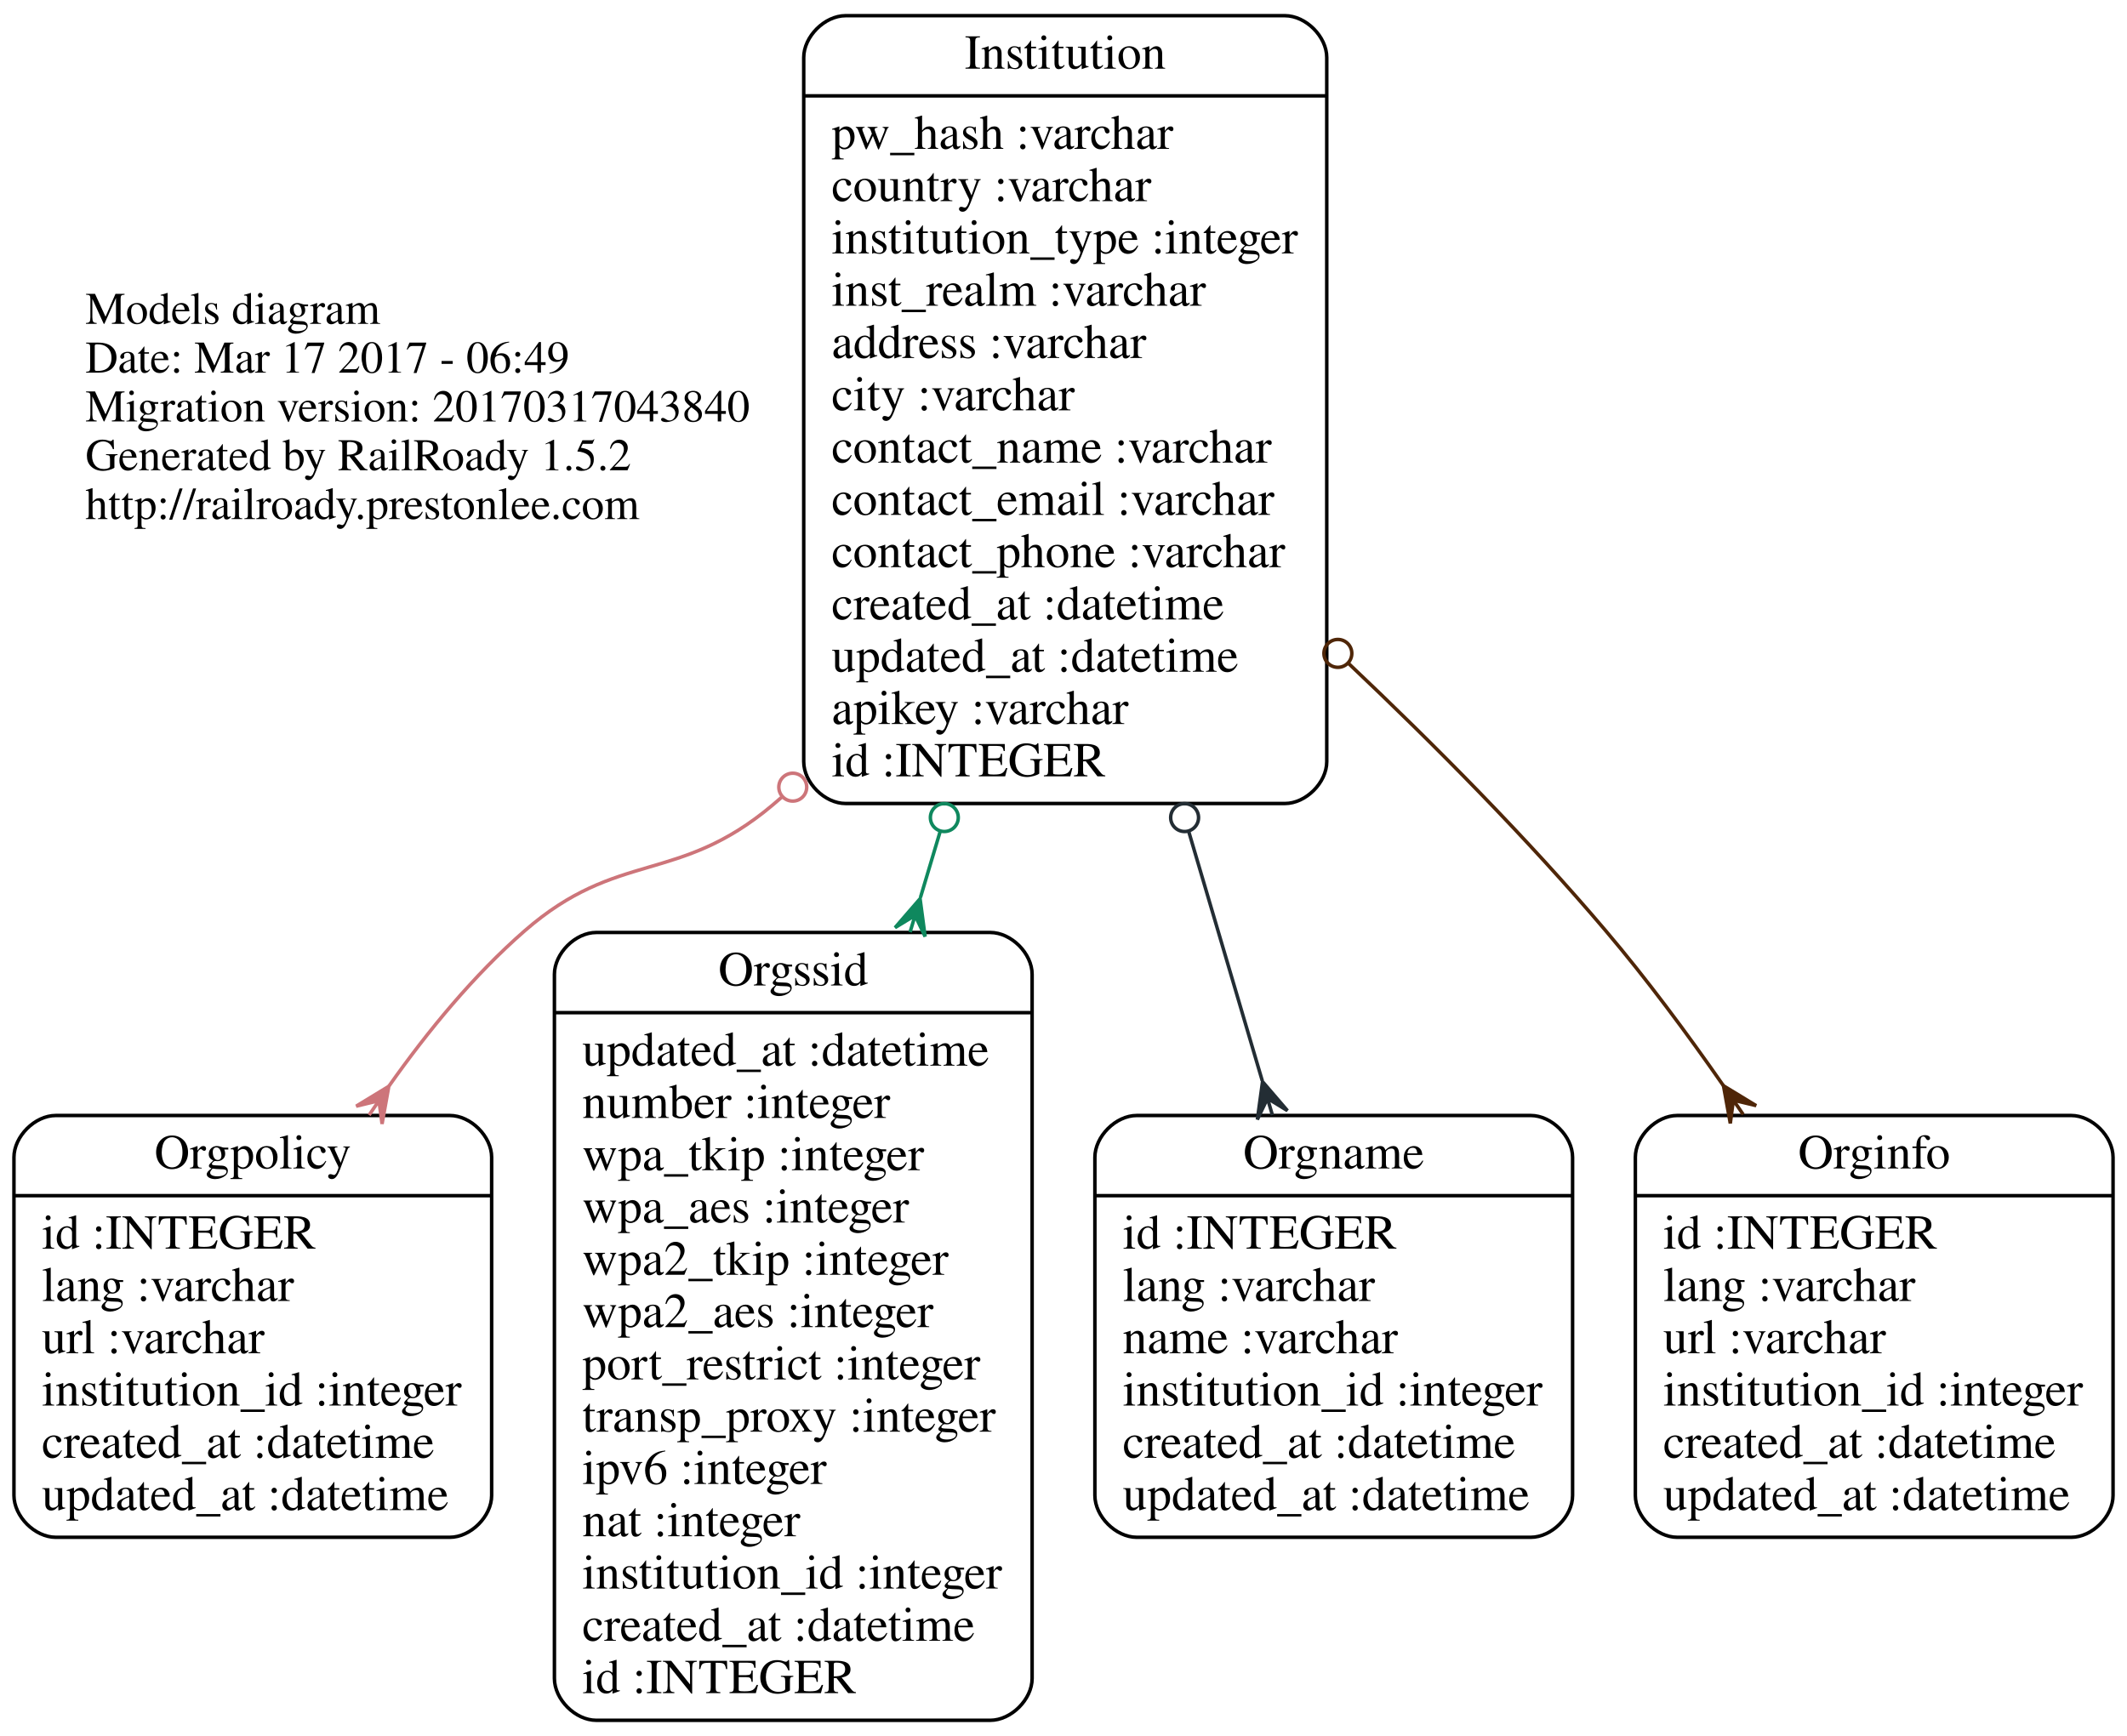
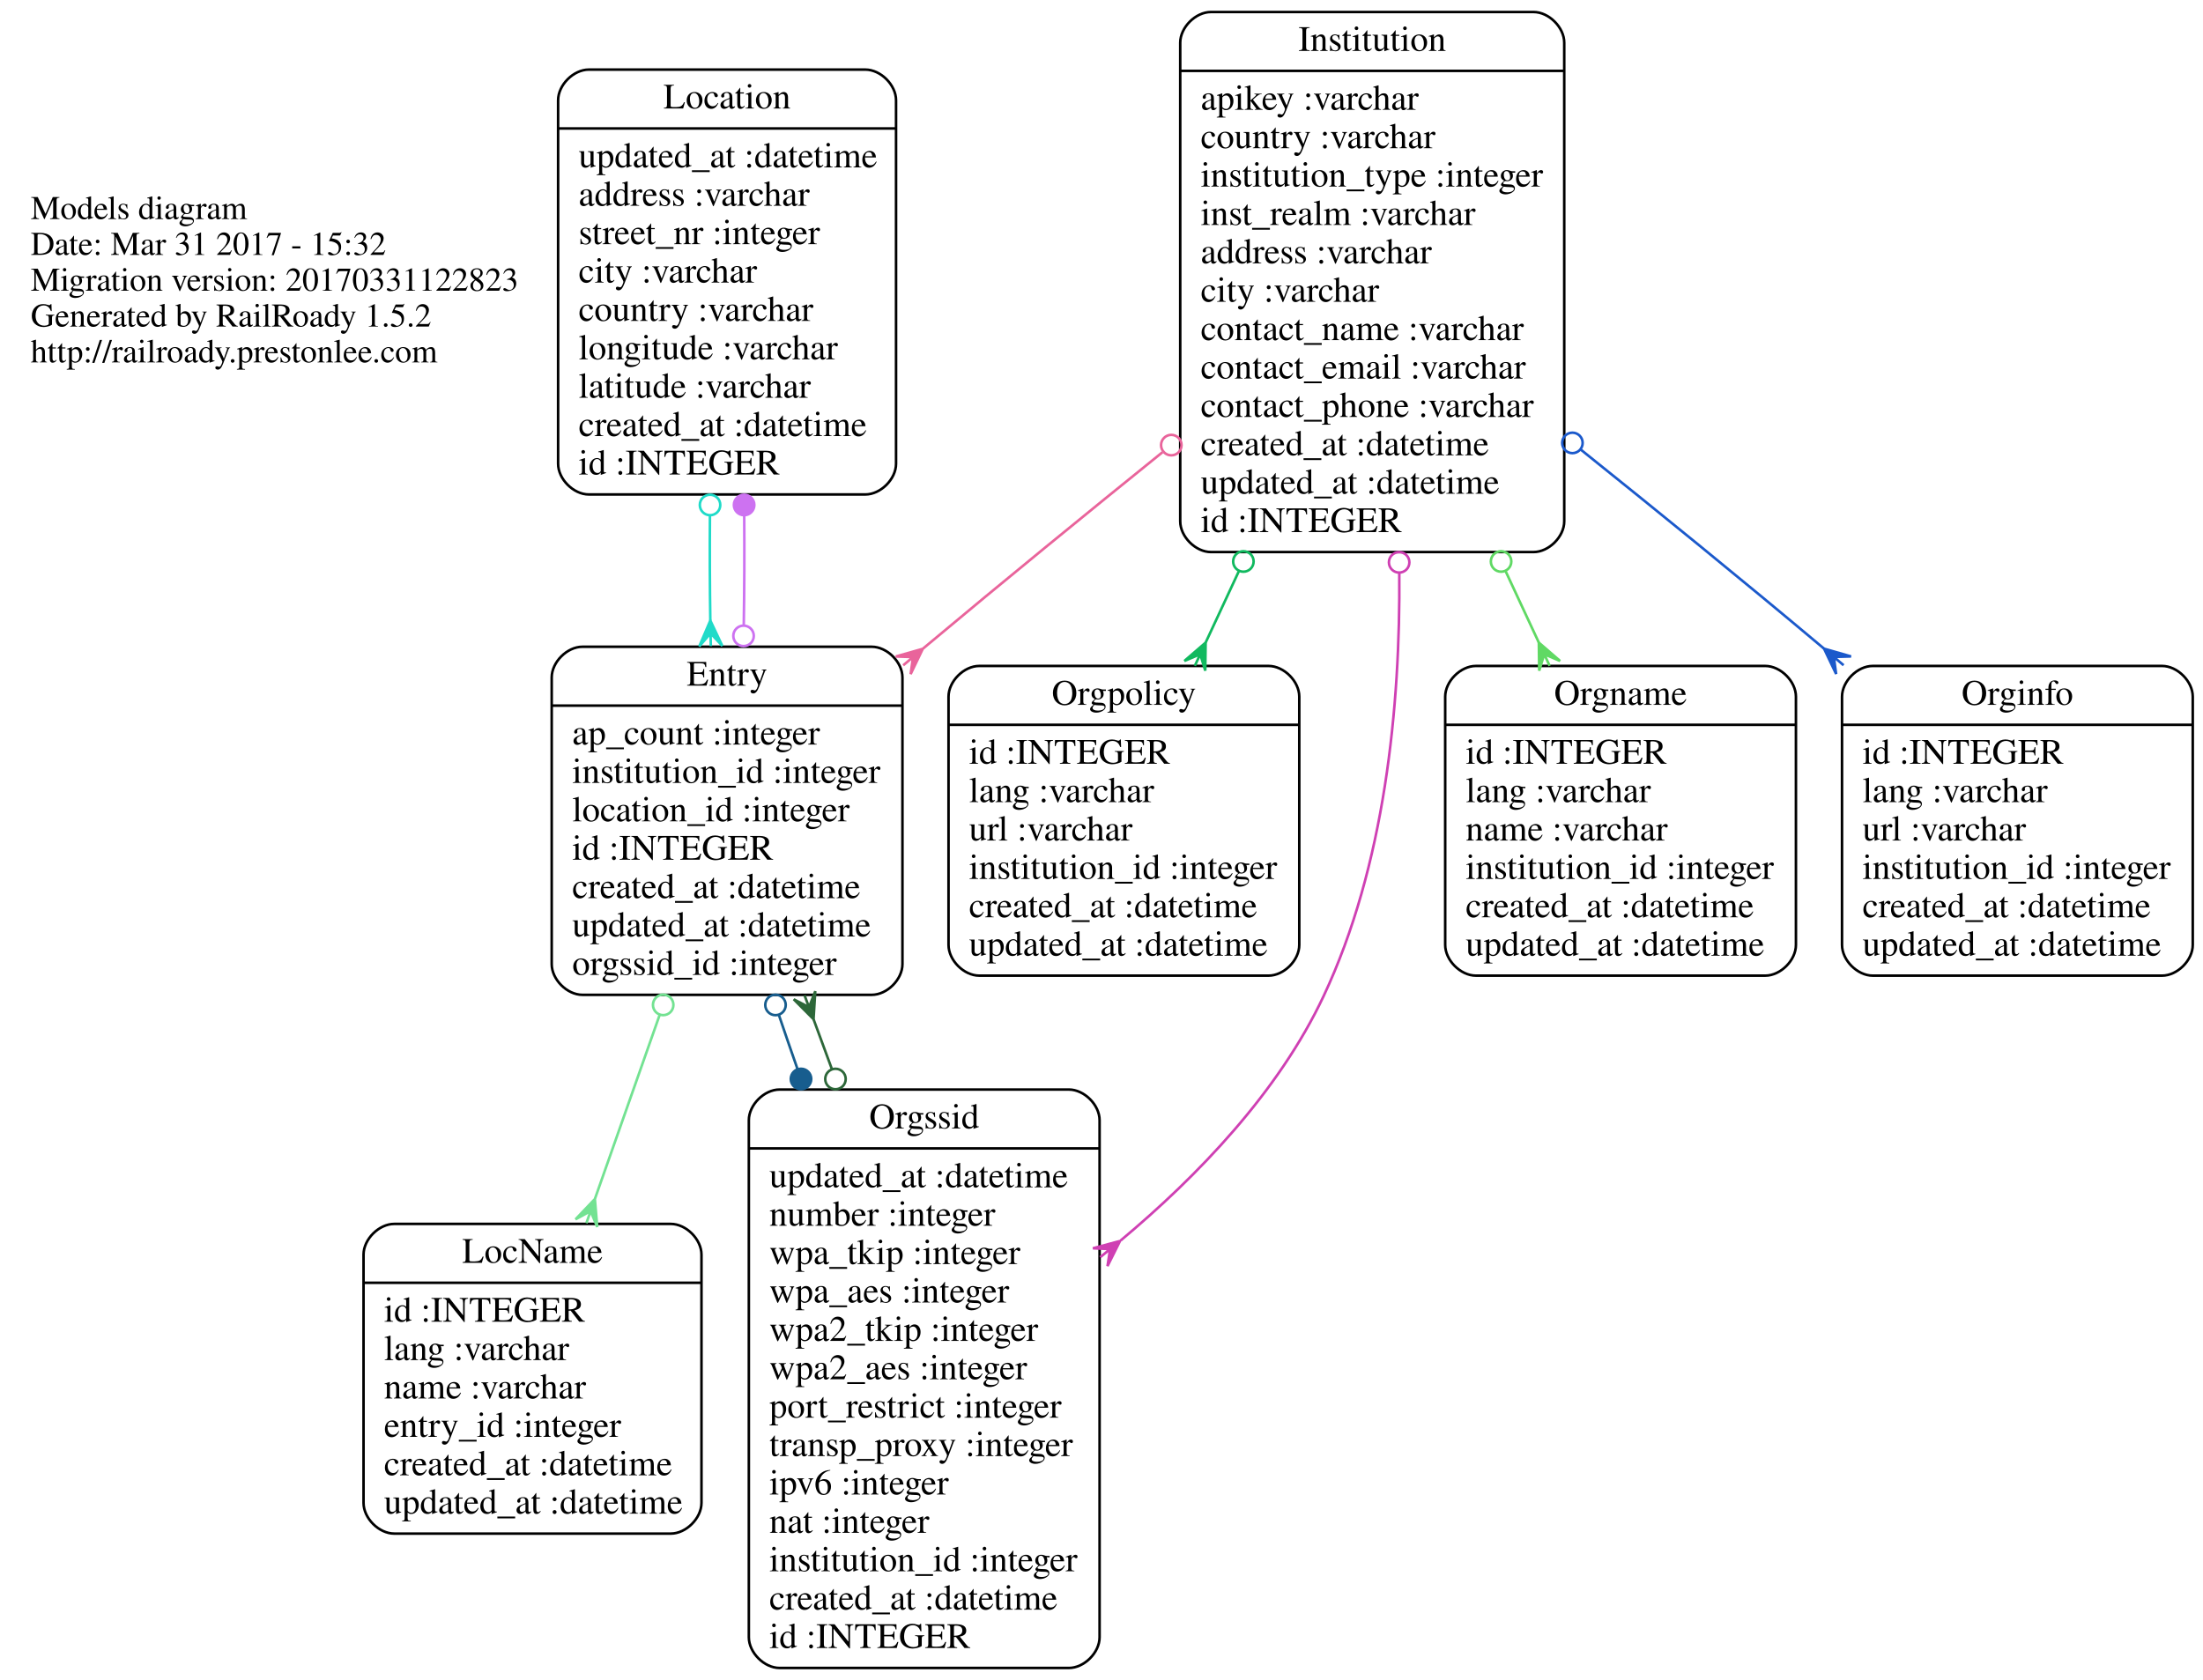
- <svg xmlns="http://www.w3.org/2000/svg" width="610pt" height="498pt" viewBox="0.00 0.00 610.00 498.00">
-   <g id="graph0" class="graph" transform="scale(1 1) rotate(0) translate(4 494)">
-     <polygon fill="none" stroke="none" points="-4,4 -4,-494 606,-494 606,4 -4,4" />
+ <svg xmlns="http://www.w3.org/2000/svg" width="860pt" height="656pt" viewBox="0.00 0.00 860.50 656.00">
+   <g id="graph0" class="graph" transform="scale(1 1) rotate(0) translate(4 652)">
+     <polygon fill="none" stroke="none" points="-4,4 -4,-652 856.5,-652 856.5,4 -4,4" />
    <g id="node1" class="node">
-       <text text-anchor="start" x="20.5" y="-401.1" font-family="Times,serif" font-size="13.00">Models diagram</text>
-       <text text-anchor="start" x="20.5" y="-387.1" font-family="Times,serif" font-size="13.00">Date: Mar 17 2017 - 06:49</text>
-       <text text-anchor="start" x="20.5" y="-373.1" font-family="Times,serif" font-size="13.00">Migration version: 20170317043840</text>
-       <text text-anchor="start" x="20.5" y="-359.1" font-family="Times,serif" font-size="13.00">Generated by RailRoady 1.5.2</text>
-       <text text-anchor="start" x="20.5" y="-345.1" font-family="Times,serif" font-size="13.00">http://railroady.prestonlee.com</text>
+       <text text-anchor="start" x="8" y="-566.6" font-family="Times,serif" font-size="13.00">Models diagram</text>
+       <text text-anchor="start" x="8" y="-552.6" font-family="Times,serif" font-size="13.00">Date: Mar 31 2017 - 15:32</text>
+       <text text-anchor="start" x="8" y="-538.6" font-family="Times,serif" font-size="13.00">Migration version: 20170331122823</text>
+       <text text-anchor="start" x="8" y="-524.6" font-family="Times,serif" font-size="13.00">Generated by RailRoady 1.5.2</text>
+       <text text-anchor="start" x="8" y="-510.6" font-family="Times,serif" font-size="13.00">http://railroady.prestonlee.com</text>
    </g>
    <g id="node2" class="node">
-       <path fill="none" stroke="black" d="M238.5,-263.5C238.5,-263.5 364.5,-263.5 364.5,-263.5 370.5,-263.5 376.5,-269.5 376.5,-275.5 376.5,-275.5 376.5,-477.5 376.5,-477.5 376.5,-483.5 370.5,-489.5 364.5,-489.5 364.5,-489.5 238.5,-489.5 238.5,-489.5 232.5,-489.5 226.5,-483.5 226.5,-477.5 226.5,-477.5 226.5,-275.5 226.5,-275.5 226.5,-269.5 232.5,-263.5 238.5,-263.5" />
-       <text text-anchor="middle" x="301.5" y="-474.3" font-family="Times,serif" font-size="14.00">Institution</text>
-       <polyline fill="none" stroke="black" points="226.5,-466.5 376.5,-466.5 " />
-       <text text-anchor="start" x="234.5" y="-451.3" font-family="Times,serif" font-size="14.00">pw_hash :varchar</text>
-       <text text-anchor="start" x="234.5" y="-436.3" font-family="Times,serif" font-size="14.00">country :varchar</text>
-       <text text-anchor="start" x="234.5" y="-421.3" font-family="Times,serif" font-size="14.00">institution_type :integer</text>
-       <text text-anchor="start" x="234.5" y="-406.3" font-family="Times,serif" font-size="14.00">inst_realm :varchar</text>
-       <text text-anchor="start" x="234.5" y="-391.3" font-family="Times,serif" font-size="14.00">address :varchar</text>
-       <text text-anchor="start" x="234.5" y="-376.3" font-family="Times,serif" font-size="14.00">city :varchar</text>
-       <text text-anchor="start" x="234.5" y="-361.3" font-family="Times,serif" font-size="14.00">contact_name :varchar</text>
-       <text text-anchor="start" x="234.5" y="-346.3" font-family="Times,serif" font-size="14.00">contact_email :varchar</text>
-       <text text-anchor="start" x="234.5" y="-331.3" font-family="Times,serif" font-size="14.00">contact_phone :varchar</text>
-       <text text-anchor="start" x="234.5" y="-316.3" font-family="Times,serif" font-size="14.00">created_at :datetime</text>
-       <text text-anchor="start" x="234.5" y="-301.3" font-family="Times,serif" font-size="14.00">updated_at :datetime</text>
-       <text text-anchor="start" x="234.5" y="-286.3" font-family="Times,serif" font-size="14.00">apikey :varchar</text>
-       <text text-anchor="start" x="234.5" y="-271.3" font-family="Times,serif" font-size="14.00">id :INTEGER</text>
+       <path fill="none" stroke="black" d="M226,-459C226,-459 334,-459 334,-459 340,-459 346,-465 346,-471 346,-471 346,-613 346,-613 346,-619 340,-625 334,-625 334,-625 226,-625 226,-625 220,-625 214,-619 214,-613 214,-613 214,-471 214,-471 214,-465 220,-459 226,-459" />
+       <text text-anchor="middle" x="280" y="-609.8" font-family="Times,serif" font-size="14.00">Location</text>
+       <polyline fill="none" stroke="black" points="214,-602 346,-602 " />
+       <text text-anchor="start" x="222" y="-586.8" font-family="Times,serif" font-size="14.00">updated_at :datetime</text>
+       <text text-anchor="start" x="222" y="-571.8" font-family="Times,serif" font-size="14.00">address :varchar</text>
+       <text text-anchor="start" x="222" y="-556.8" font-family="Times,serif" font-size="14.00">street_nr :integer</text>
+       <text text-anchor="start" x="222" y="-541.8" font-family="Times,serif" font-size="14.00">city :varchar</text>
+       <text text-anchor="start" x="222" y="-526.8" font-family="Times,serif" font-size="14.00">country :varchar</text>
+       <text text-anchor="start" x="222" y="-511.8" font-family="Times,serif" font-size="14.00">longitude :varchar</text>
+       <text text-anchor="start" x="222" y="-496.8" font-family="Times,serif" font-size="14.00">latitude :varchar</text>
+       <text text-anchor="start" x="222" y="-481.8" font-family="Times,serif" font-size="14.00">created_at :datetime</text>
+       <text text-anchor="start" x="222" y="-466.8" font-family="Times,serif" font-size="14.00">id :INTEGER</text>
    </g>
    <g id="node3" class="node">
-       <path fill="none" stroke="black" d="M12,-53C12,-53 125,-53 125,-53 131,-53 137,-59 137,-65 137,-65 137,-162 137,-162 137,-168 131,-174 125,-174 125,-174 12,-174 12,-174 6,-174 0,-168 0,-162 0,-162 0,-65 0,-65 0,-59 6,-53 12,-53" />
-       <text text-anchor="middle" x="68.5" y="-158.8" font-family="Times,serif" font-size="14.00">Orgpolicy</text>
-       <polyline fill="none" stroke="black" points="0,-151 137,-151 " />
-       <text text-anchor="start" x="8" y="-135.8" font-family="Times,serif" font-size="14.00">id :INTEGER</text>
-       <text text-anchor="start" x="8" y="-120.8" font-family="Times,serif" font-size="14.00">lang :varchar</text>
-       <text text-anchor="start" x="8" y="-105.8" font-family="Times,serif" font-size="14.00">url :varchar</text>
-       <text text-anchor="start" x="8" y="-90.8" font-family="Times,serif" font-size="14.00">institution_id :integer</text>
-       <text text-anchor="start" x="8" y="-75.8" font-family="Times,serif" font-size="14.00">created_at :datetime</text>
-       <text text-anchor="start" x="8" y="-60.8" font-family="Times,serif" font-size="14.00">updated_at :datetime</text>
+       <path fill="none" stroke="black" d="M223.5,-263.5C223.5,-263.5 336.5,-263.5 336.5,-263.5 342.5,-263.5 348.5,-269.5 348.5,-275.5 348.5,-275.5 348.5,-387.5 348.5,-387.5 348.5,-393.5 342.5,-399.5 336.5,-399.5 336.5,-399.5 223.5,-399.5 223.5,-399.5 217.5,-399.5 211.5,-393.5 211.5,-387.5 211.5,-387.5 211.5,-275.5 211.5,-275.5 211.5,-269.5 217.5,-263.5 223.5,-263.5" />
+       <text text-anchor="middle" x="280" y="-384.3" font-family="Times,serif" font-size="14.00">Entry</text>
+       <polyline fill="none" stroke="black" points="211.5,-376.5 348.5,-376.5 " />
+       <text text-anchor="start" x="219.5" y="-361.3" font-family="Times,serif" font-size="14.00">ap_count :integer</text>
+       <text text-anchor="start" x="219.5" y="-346.3" font-family="Times,serif" font-size="14.00">institution_id :integer</text>
+       <text text-anchor="start" x="219.5" y="-331.3" font-family="Times,serif" font-size="14.00">location_id :integer</text>
+       <text text-anchor="start" x="219.5" y="-316.3" font-family="Times,serif" font-size="14.00">id :INTEGER</text>
+       <text text-anchor="start" x="219.5" y="-301.3" font-family="Times,serif" font-size="14.00">created_at :datetime</text>
+       <text text-anchor="start" x="219.5" y="-286.3" font-family="Times,serif" font-size="14.00">updated_at :datetime</text>
+       <text text-anchor="start" x="219.5" y="-271.3" font-family="Times,serif" font-size="14.00">orgssid_id :integer</text>
+     </g>
+     <g id="edge1" class="edge">
+       <path fill="none" stroke="#20dbc9" d="M273.303,-450.569C273.198,-436.975 273.249,-423.062 273.455,-409.777" />
+       <ellipse fill="none" stroke="#20dbc9" cx="273.347" cy="-454.895" rx="4" ry="4" />
+       <polygon fill="#20dbc9" stroke="#20dbc9" points="273.455,-409.754 278.142,-399.84 273.549,-404.755 273.643,-399.755 273.643,-399.755 273.643,-399.755 273.549,-404.755 269.144,-399.671 273.455,-409.754 273.455,-409.754" />
+     </g>
+     <g id="edge2" class="edge">
+       <path fill="none" stroke="#cd72f1" d="M286.514,-407.828C286.746,-421.697 286.807,-436.309 286.697,-450.569" />
+       <ellipse fill="none" stroke="#cd72f1" cx="286.435" cy="-403.755" rx="4" ry="4" />
+       <ellipse fill="#cd72f1" stroke="#cd72f1" cx="286.653" cy="-454.895" rx="4" ry="4" />
+     </g>
+     <g id="node6" class="node">
+       <path fill="none" stroke="black" d="M300.5,-0.5C300.5,-0.5 413.5,-0.5 413.5,-0.5 419.5,-0.5 425.5,-6.5 425.5,-12.5 425.5,-12.5 425.5,-214.5 425.5,-214.5 425.5,-220.5 419.5,-226.5 413.5,-226.5 413.5,-226.5 300.5,-226.5 300.5,-226.5 294.5,-226.5 288.5,-220.5 288.5,-214.5 288.5,-214.5 288.5,-12.5 288.5,-12.5 288.5,-6.5 294.5,-0.5 300.5,-0.5" />
+       <text text-anchor="middle" x="357" y="-211.3" font-family="Times,serif" font-size="14.00">Orgssid</text>
+       <polyline fill="none" stroke="black" points="288.5,-203.5 425.5,-203.5 " />
+       <text text-anchor="start" x="296.5" y="-188.3" font-family="Times,serif" font-size="14.00">updated_at :datetime</text>
+       <text text-anchor="start" x="296.5" y="-173.3" font-family="Times,serif" font-size="14.00">number :integer</text>
+       <text text-anchor="start" x="296.5" y="-158.3" font-family="Times,serif" font-size="14.00">wpa_tkip :integer</text>
+       <text text-anchor="start" x="296.5" y="-143.3" font-family="Times,serif" font-size="14.00">wpa_aes :integer</text>
+       <text text-anchor="start" x="296.5" y="-128.3" font-family="Times,serif" font-size="14.00">wpa2_tkip :integer</text>
+       <text text-anchor="start" x="296.5" y="-113.3" font-family="Times,serif" font-size="14.00">wpa2_aes :integer</text>
+       <text text-anchor="start" x="296.5" y="-98.3" font-family="Times,serif" font-size="14.00">port_restrict :integer</text>
+       <text text-anchor="start" x="296.5" y="-83.3" font-family="Times,serif" font-size="14.00">transp_proxy :integer</text>
+       <text text-anchor="start" x="296.5" y="-68.3" font-family="Times,serif" font-size="14.00">ipv6 :integer</text>
+       <text text-anchor="start" x="296.5" y="-53.3" font-family="Times,serif" font-size="14.00">nat :integer</text>
+       <text text-anchor="start" x="296.5" y="-38.3" font-family="Times,serif" font-size="14.00">institution_id :integer</text>
+       <text text-anchor="start" x="296.5" y="-23.3" font-family="Times,serif" font-size="14.00">created_at :datetime</text>
+       <text text-anchor="start" x="296.5" y="-8.3" font-family="Times,serif" font-size="14.00">id :INTEGER</text>
+     </g>
+     <g id="edge4" class="edge">
+       <path fill="none" stroke="#175d8e" d="M300.24,-255.601C302.557,-248.754 304.984,-241.711 307.476,-234.596" />
+       <ellipse fill="none" stroke="#175d8e" cx="298.914" cy="-259.549" rx="4" ry="4" />
+       <ellipse fill="#175d8e" stroke="#175d8e" cx="308.874" cy="-230.627" rx="4" ry="4" />
+     </g>
+     <g id="node7" class="node">
+       <path fill="none" stroke="black" d="M150,-53C150,-53 258,-53 258,-53 264,-53 270,-59 270,-65 270,-65 270,-162 270,-162 270,-168 264,-174 258,-174 258,-174 150,-174 150,-174 144,-174 138,-168 138,-162 138,-162 138,-65 138,-65 138,-59 144,-53 150,-53" />
+       <text text-anchor="middle" x="204" y="-158.8" font-family="Times,serif" font-size="14.00">LocName</text>
+       <polyline fill="none" stroke="black" points="138,-151 270,-151 " />
+       <text text-anchor="start" x="146" y="-135.8" font-family="Times,serif" font-size="14.00">id :INTEGER</text>
+       <text text-anchor="start" x="146" y="-120.8" font-family="Times,serif" font-size="14.00">lang :varchar</text>
+       <text text-anchor="start" x="146" y="-105.8" font-family="Times,serif" font-size="14.00">name :varchar</text>
+       <text text-anchor="start" x="146" y="-90.8" font-family="Times,serif" font-size="14.00">entry_id :integer</text>
+       <text text-anchor="start" x="146" y="-75.8" font-family="Times,serif" font-size="14.00">created_at :datetime</text>
+       <text text-anchor="start" x="146" y="-60.8" font-family="Times,serif" font-size="14.00">updated_at :datetime</text>
    </g>
    <g id="edge3" class="edge">
-       <path fill="none" stroke="#cd757a" d="M220.285,-265.39C219.361,-264.581 218.433,-263.785 217.5,-263 190.425,-240.225 173.171,-250.247 146.5,-227 131.93,-214.3 118.745,-198.316 107.536,-182.416" />
-       <ellipse fill="none" stroke="#cd757a" cx="223.356" cy="-268.189" rx="4" ry="4" />
-       <polygon fill="#cd757a" stroke="#cd757a" points="107.51,-182.377 105.571,-171.584 104.684,-178.252 101.858,-174.127 101.858,-174.127 101.858,-174.127 104.684,-178.252 98.146,-176.67 107.51,-182.377 107.51,-182.377" />
+       <path fill="none" stroke="#73e292" d="M253.633,-255.562C245.45,-232.305 236.47,-206.784 228.425,-183.918" />
+       <ellipse fill="none" stroke="#73e292" cx="255.042" cy="-259.567" rx="4" ry="4" />
+       <polygon fill="#73e292" stroke="#73e292" points="228.359,-183.729 229.284,-172.803 226.699,-179.013 225.039,-174.296 225.039,-174.296 225.039,-174.296 226.699,-179.013 220.794,-175.79 228.359,-183.729 228.359,-183.729" />
    </g>
    <g id="node4" class="node">
-       <path fill="none" stroke="black" d="M167,-0.5C167,-0.5 280,-0.5 280,-0.5 286,-0.5 292,-6.5 292,-12.5 292,-12.5 292,-214.5 292,-214.5 292,-220.5 286,-226.5 280,-226.5 280,-226.5 167,-226.5 167,-226.5 161,-226.5 155,-220.5 155,-214.5 155,-214.5 155,-12.5 155,-12.5 155,-6.5 161,-0.5 167,-0.5" />
-       <text text-anchor="middle" x="223.5" y="-211.3" font-family="Times,serif" font-size="14.00">Orgssid</text>
-       <polyline fill="none" stroke="black" points="155,-203.5 292,-203.5 " />
-       <text text-anchor="start" x="163" y="-188.3" font-family="Times,serif" font-size="14.00">updated_at :datetime</text>
-       <text text-anchor="start" x="163" y="-173.3" font-family="Times,serif" font-size="14.00">number :integer</text>
-       <text text-anchor="start" x="163" y="-158.3" font-family="Times,serif" font-size="14.00">wpa_tkip :integer</text>
-       <text text-anchor="start" x="163" y="-143.3" font-family="Times,serif" font-size="14.00">wpa_aes :integer</text>
-       <text text-anchor="start" x="163" y="-128.3" font-family="Times,serif" font-size="14.00">wpa2_tkip :integer</text>
-       <text text-anchor="start" x="163" y="-113.3" font-family="Times,serif" font-size="14.00">wpa2_aes :integer</text>
-       <text text-anchor="start" x="163" y="-98.3" font-family="Times,serif" font-size="14.00">port_restrict :integer</text>
-       <text text-anchor="start" x="163" y="-83.3" font-family="Times,serif" font-size="14.00">transp_proxy :integer</text>
-       <text text-anchor="start" x="163" y="-68.3" font-family="Times,serif" font-size="14.00">ipv6 :integer</text>
-       <text text-anchor="start" x="163" y="-53.3" font-family="Times,serif" font-size="14.00">nat :integer</text>
-       <text text-anchor="start" x="163" y="-38.3" font-family="Times,serif" font-size="14.00">institution_id :integer</text>
-       <text text-anchor="start" x="163" y="-23.3" font-family="Times,serif" font-size="14.00">created_at :datetime</text>
-       <text text-anchor="start" x="163" y="-8.3" font-family="Times,serif" font-size="14.00">id :INTEGER</text>
+       <path fill="none" stroke="black" d="M469,-436.5C469,-436.5 595,-436.5 595,-436.5 601,-436.5 607,-442.5 607,-448.5 607,-448.5 607,-635.5 607,-635.5 607,-641.5 601,-647.5 595,-647.5 595,-647.5 469,-647.5 469,-647.5 463,-647.5 457,-641.5 457,-635.5 457,-635.5 457,-448.5 457,-448.5 457,-442.5 463,-436.5 469,-436.5" />
+       <text text-anchor="middle" x="532" y="-632.3" font-family="Times,serif" font-size="14.00">Institution</text>
+       <polyline fill="none" stroke="black" points="457,-624.5 607,-624.5 " />
+       <text text-anchor="start" x="465" y="-609.3" font-family="Times,serif" font-size="14.00">apikey :varchar</text>
+       <text text-anchor="start" x="465" y="-594.3" font-family="Times,serif" font-size="14.00">country :varchar</text>
+       <text text-anchor="start" x="465" y="-579.3" font-family="Times,serif" font-size="14.00">institution_type :integer</text>
+       <text text-anchor="start" x="465" y="-564.3" font-family="Times,serif" font-size="14.00">inst_realm :varchar</text>
+       <text text-anchor="start" x="465" y="-549.3" font-family="Times,serif" font-size="14.00">address :varchar</text>
+       <text text-anchor="start" x="465" y="-534.3" font-family="Times,serif" font-size="14.00">city :varchar</text>
+       <text text-anchor="start" x="465" y="-519.3" font-family="Times,serif" font-size="14.00">contact_name :varchar</text>
+       <text text-anchor="start" x="465" y="-504.3" font-family="Times,serif" font-size="14.00">contact_email :varchar</text>
+       <text text-anchor="start" x="465" y="-489.3" font-family="Times,serif" font-size="14.00">contact_phone :varchar</text>
+       <text text-anchor="start" x="465" y="-474.3" font-family="Times,serif" font-size="14.00">created_at :datetime</text>
+       <text text-anchor="start" x="465" y="-459.3" font-family="Times,serif" font-size="14.00">updated_at :datetime</text>
+       <text text-anchor="start" x="465" y="-444.3" font-family="Times,serif" font-size="14.00">id :INTEGER</text>
    </g>
-     <g id="edge4" class="edge">
-       <path fill="none" stroke="#0f885e" d="M265.662,-255.579C263.769,-249.246 261.866,-242.879 259.972,-236.539" />
-       <ellipse fill="none" stroke="#0f885e" cx="266.823" cy="-259.465" rx="4" ry="4" />
-       <polygon fill="#0f885e" stroke="#0f885e" points="259.867,-236.189 261.315,-225.319 258.435,-231.398 257.003,-226.607 257.003,-226.607 257.003,-226.607 258.435,-231.398 252.692,-227.896 259.867,-236.189 259.867,-236.189" />
+     <g id="edge9" class="edge">
+       <path fill="none" stroke="#e9649b" d="M450.064,-475.505C420.841,-451.909 387.791,-424.95 358,-400 357.528,-399.605 357.055,-399.208 356.58,-398.81" />
+       <ellipse fill="none" stroke="#e9649b" cx="453.513" cy="-478.288" rx="4" ry="4" />
+       <polygon fill="#e9649b" stroke="#e9649b" points="356.445,-398.696 351.701,-388.809 352.623,-395.473 348.8,-392.25 348.8,-392.25 348.8,-392.25 352.623,-395.473 345.899,-395.69 356.445,-398.696 356.445,-398.696" />
    </g>
    <g id="node5" class="node">
-       <path fill="none" stroke="black" d="M322,-53C322,-53 435,-53 435,-53 441,-53 447,-59 447,-65 447,-65 447,-162 447,-162 447,-168 441,-174 435,-174 435,-174 322,-174 322,-174 316,-174 310,-168 310,-162 310,-162 310,-65 310,-65 310,-59 316,-53 322,-53" />
-       <text text-anchor="middle" x="378.5" y="-158.8" font-family="Times,serif" font-size="14.00">Orgname</text>
-       <polyline fill="none" stroke="black" points="310,-151 447,-151 " />
-       <text text-anchor="start" x="318" y="-135.8" font-family="Times,serif" font-size="14.00">id :INTEGER</text>
-       <text text-anchor="start" x="318" y="-120.8" font-family="Times,serif" font-size="14.00">lang :varchar</text>
-       <text text-anchor="start" x="318" y="-105.8" font-family="Times,serif" font-size="14.00">name :varchar</text>
-       <text text-anchor="start" x="318" y="-90.8" font-family="Times,serif" font-size="14.00">institution_id :integer</text>
-       <text text-anchor="start" x="318" y="-75.8" font-family="Times,serif" font-size="14.00">created_at :datetime</text>
-       <text text-anchor="start" x="318" y="-60.8" font-family="Times,serif" font-size="14.00">updated_at :datetime</text>
+       <path fill="none" stroke="black" d="M378.5,-271C378.5,-271 491.5,-271 491.5,-271 497.5,-271 503.5,-277 503.5,-283 503.5,-283 503.5,-380 503.5,-380 503.5,-386 497.5,-392 491.5,-392 491.5,-392 378.5,-392 378.5,-392 372.5,-392 366.5,-386 366.5,-380 366.5,-380 366.5,-283 366.5,-283 366.5,-277 372.5,-271 378.5,-271" />
+       <text text-anchor="middle" x="435" y="-376.8" font-family="Times,serif" font-size="14.00">Orgpolicy</text>
+       <polyline fill="none" stroke="black" points="366.5,-369 503.5,-369 " />
+       <text text-anchor="start" x="374.5" y="-353.8" font-family="Times,serif" font-size="14.00">id :INTEGER</text>
+       <text text-anchor="start" x="374.5" y="-338.8" font-family="Times,serif" font-size="14.00">lang :varchar</text>
+       <text text-anchor="start" x="374.5" y="-323.8" font-family="Times,serif" font-size="14.00">url :varchar</text>
+       <text text-anchor="start" x="374.5" y="-308.8" font-family="Times,serif" font-size="14.00">institution_id :integer</text>
+       <text text-anchor="start" x="374.5" y="-293.8" font-family="Times,serif" font-size="14.00">created_at :datetime</text>
+       <text text-anchor="start" x="374.5" y="-278.8" font-family="Times,serif" font-size="14.00">updated_at :datetime</text>
    </g>
-     <g id="edge1" class="edge">
-       <path fill="none" stroke="#232d34" d="M336.942,-255.364C344.158,-230.904 351.519,-205.956 358,-183.985" />
-       <ellipse fill="none" stroke="#232d34" cx="335.734" cy="-259.461" rx="4" ry="4" />
-       <polygon fill="#232d34" stroke="#232d34" points="358.083,-183.704 365.229,-175.386 359.498,-178.908 360.913,-174.113 360.913,-174.113 360.913,-174.113 359.498,-178.908 356.597,-172.839 358.083,-183.704 358.083,-183.704" />
+     <g id="edge7" class="edge">
+       <path fill="none" stroke="#11b95f" d="M479.871,-428.95C475.483,-419.517 471.134,-410.17 466.971,-401.22" />
+       <ellipse fill="none" stroke="#11b95f" cx="481.671" cy="-432.818" rx="4" ry="4" />
+       <polygon fill="#11b95f" stroke="#11b95f" points="466.923,-401.117 466.785,-390.152 464.814,-396.584 462.705,-392.05 462.705,-392.05 462.705,-392.05 464.814,-396.584 458.624,-393.949 466.923,-401.117 466.923,-401.117" />
    </g>
-     <g id="node6" class="node">
-       <path fill="none" stroke="black" d="M477,-53C477,-53 590,-53 590,-53 596,-53 602,-59 602,-65 602,-65 602,-162 602,-162 602,-168 596,-174 590,-174 590,-174 477,-174 477,-174 471,-174 465,-168 465,-162 465,-162 465,-65 465,-65 465,-59 471,-53 477,-53" />
-       <text text-anchor="middle" x="533.5" y="-158.8" font-family="Times,serif" font-size="14.00">Orginfo</text>
-       <polyline fill="none" stroke="black" points="465,-151 602,-151 " />
-       <text text-anchor="start" x="473" y="-135.8" font-family="Times,serif" font-size="14.00">id :INTEGER</text>
-       <text text-anchor="start" x="473" y="-120.8" font-family="Times,serif" font-size="14.00">lang :varchar</text>
-       <text text-anchor="start" x="473" y="-105.8" font-family="Times,serif" font-size="14.00">url :varchar</text>
-       <text text-anchor="start" x="473" y="-90.8" font-family="Times,serif" font-size="14.00">institution_id :integer</text>
-       <text text-anchor="start" x="473" y="-75.8" font-family="Times,serif" font-size="14.00">created_at :datetime</text>
-       <text text-anchor="start" x="473" y="-60.8" font-family="Times,serif" font-size="14.00">updated_at :datetime</text>
+     <g id="edge8" class="edge">
+       <path fill="none" stroke="#cf40b3" d="M542.571,-428.463C543.026,-375.933 536.916,-313.915 513,-263 495.415,-225.563 463.901,-192.753 433.778,-167.561" />
+       <ellipse fill="none" stroke="#cf40b3" cx="542.511" cy="-432.475" rx="4" ry="4" />
+       <polygon fill="#cf40b3" stroke="#cf40b3" points="433.488,-167.323 428.596,-157.509 429.618,-164.158 425.747,-160.992 425.747,-160.992 425.747,-160.992 429.618,-164.158 422.898,-164.475 433.488,-167.323 433.488,-167.323" />
    </g>
-     <g id="edge2" class="edge">
-       <path fill="none" stroke="#4f2608" d="M382.694,-303.73C407.47,-280.278 434.07,-253.441 456.5,-227 468.191,-213.218 479.759,-197.649 490.236,-182.585" />
-       <ellipse fill="none" stroke="#4f2608" cx="379.686" cy="-306.562" rx="4" ry="4" />
-       <polygon fill="#4f2608" stroke="#4f2608" points="490.277,-182.525 499.648,-176.83 493.108,-178.403 495.938,-174.282 495.938,-174.282 495.938,-174.282 493.108,-178.403 492.229,-171.734 490.277,-182.525 490.277,-182.525" />
+     <g id="node8" class="node">
+       <path fill="none" stroke="black" d="M572.5,-271C572.5,-271 685.5,-271 685.5,-271 691.5,-271 697.5,-277 697.5,-283 697.5,-283 697.5,-380 697.5,-380 697.5,-386 691.5,-392 685.5,-392 685.5,-392 572.5,-392 572.5,-392 566.5,-392 560.5,-386 560.5,-380 560.5,-380 560.5,-283 560.5,-283 560.5,-277 566.5,-271 572.5,-271" />
+       <text text-anchor="middle" x="629" y="-376.8" font-family="Times,serif" font-size="14.00">Orgname</text>
+       <polyline fill="none" stroke="black" points="560.5,-369 697.5,-369 " />
+       <text text-anchor="start" x="568.5" y="-353.8" font-family="Times,serif" font-size="14.00">id :INTEGER</text>
+       <text text-anchor="start" x="568.5" y="-338.8" font-family="Times,serif" font-size="14.00">lang :varchar</text>
+       <text text-anchor="start" x="568.5" y="-323.8" font-family="Times,serif" font-size="14.00">name :varchar</text>
+       <text text-anchor="start" x="568.5" y="-308.8" font-family="Times,serif" font-size="14.00">institution_id :integer</text>
+       <text text-anchor="start" x="568.5" y="-293.8" font-family="Times,serif" font-size="14.00">created_at :datetime</text>
+       <text text-anchor="start" x="568.5" y="-278.8" font-family="Times,serif" font-size="14.00">updated_at :datetime</text>
+     </g>
+     <g id="edge5" class="edge">
+       <path fill="none" stroke="#60d964" d="M584.129,-428.95C588.517,-419.517 592.866,-410.17 597.029,-401.22" />
+       <ellipse fill="none" stroke="#60d964" cx="582.329" cy="-432.818" rx="4" ry="4" />
+       <polygon fill="#60d964" stroke="#60d964" points="597.077,-401.117 605.376,-393.949 599.186,-396.584 601.295,-392.05 601.295,-392.05 601.295,-392.05 599.186,-396.584 597.215,-390.152 597.077,-401.117 597.077,-401.117" />
+     </g>
+     <g id="node9" class="node">
+       <path fill="none" stroke="black" d="M727.5,-271C727.5,-271 840.5,-271 840.5,-271 846.5,-271 852.5,-277 852.5,-283 852.5,-283 852.5,-380 852.5,-380 852.5,-386 846.5,-392 840.5,-392 840.5,-392 727.5,-392 727.5,-392 721.5,-392 715.5,-386 715.5,-380 715.5,-380 715.5,-283 715.5,-283 715.5,-277 721.5,-271 727.5,-271" />
+       <text text-anchor="middle" x="784" y="-376.8" font-family="Times,serif" font-size="14.00">Orginfo</text>
+       <polyline fill="none" stroke="black" points="715.5,-369 852.5,-369 " />
+       <text text-anchor="start" x="723.5" y="-353.8" font-family="Times,serif" font-size="14.00">id :INTEGER</text>
+       <text text-anchor="start" x="723.5" y="-338.8" font-family="Times,serif" font-size="14.00">lang :varchar</text>
+       <text text-anchor="start" x="723.5" y="-323.8" font-family="Times,serif" font-size="14.00">url :varchar</text>
+       <text text-anchor="start" x="723.5" y="-308.8" font-family="Times,serif" font-size="14.00">institution_id :integer</text>
+       <text text-anchor="start" x="723.5" y="-293.8" font-family="Times,serif" font-size="14.00">created_at :datetime</text>
+       <text text-anchor="start" x="723.5" y="-278.8" font-family="Times,serif" font-size="14.00">updated_at :datetime</text>
+     </g>
+     <g id="edge6" class="edge">
+       <path fill="none" stroke="#1b59cb" d="M613.34,-476.618C643.035,-452.811 676.746,-425.43 707,-400 707.468,-399.607 707.937,-399.212 708.407,-398.816" />
+       <ellipse fill="none" stroke="#1b59cb" cx="610.189" cy="-479.141" rx="4" ry="4" />
+       <polygon fill="#1b59cb" stroke="#1b59cb" points="708.485,-398.75 719.023,-395.715 712.299,-395.516 716.112,-392.282 716.112,-392.282 716.112,-392.282 712.299,-395.516 713.202,-388.85 708.485,-398.75 708.485,-398.75" />
+     </g>
+     <g id="edge10" class="edge">
+       <path fill="none" stroke="#2d6739" d="M320.913,-234.56C318.539,-241.105 316.153,-247.591 313.789,-253.919" />
+       <ellipse fill="none" stroke="#2d6739" cx="322.336" cy="-230.617" rx="4" ry="4" />
+       <polygon fill="#2d6739" stroke="#2d6739" points="313.766,-253.981 306.031,-261.755 312.004,-258.661 310.243,-263.34 310.243,-263.34 310.243,-263.34 312.004,-258.661 314.454,-264.926 313.766,-253.981 313.766,-253.981" />
    </g>
  </g>
</svg>
